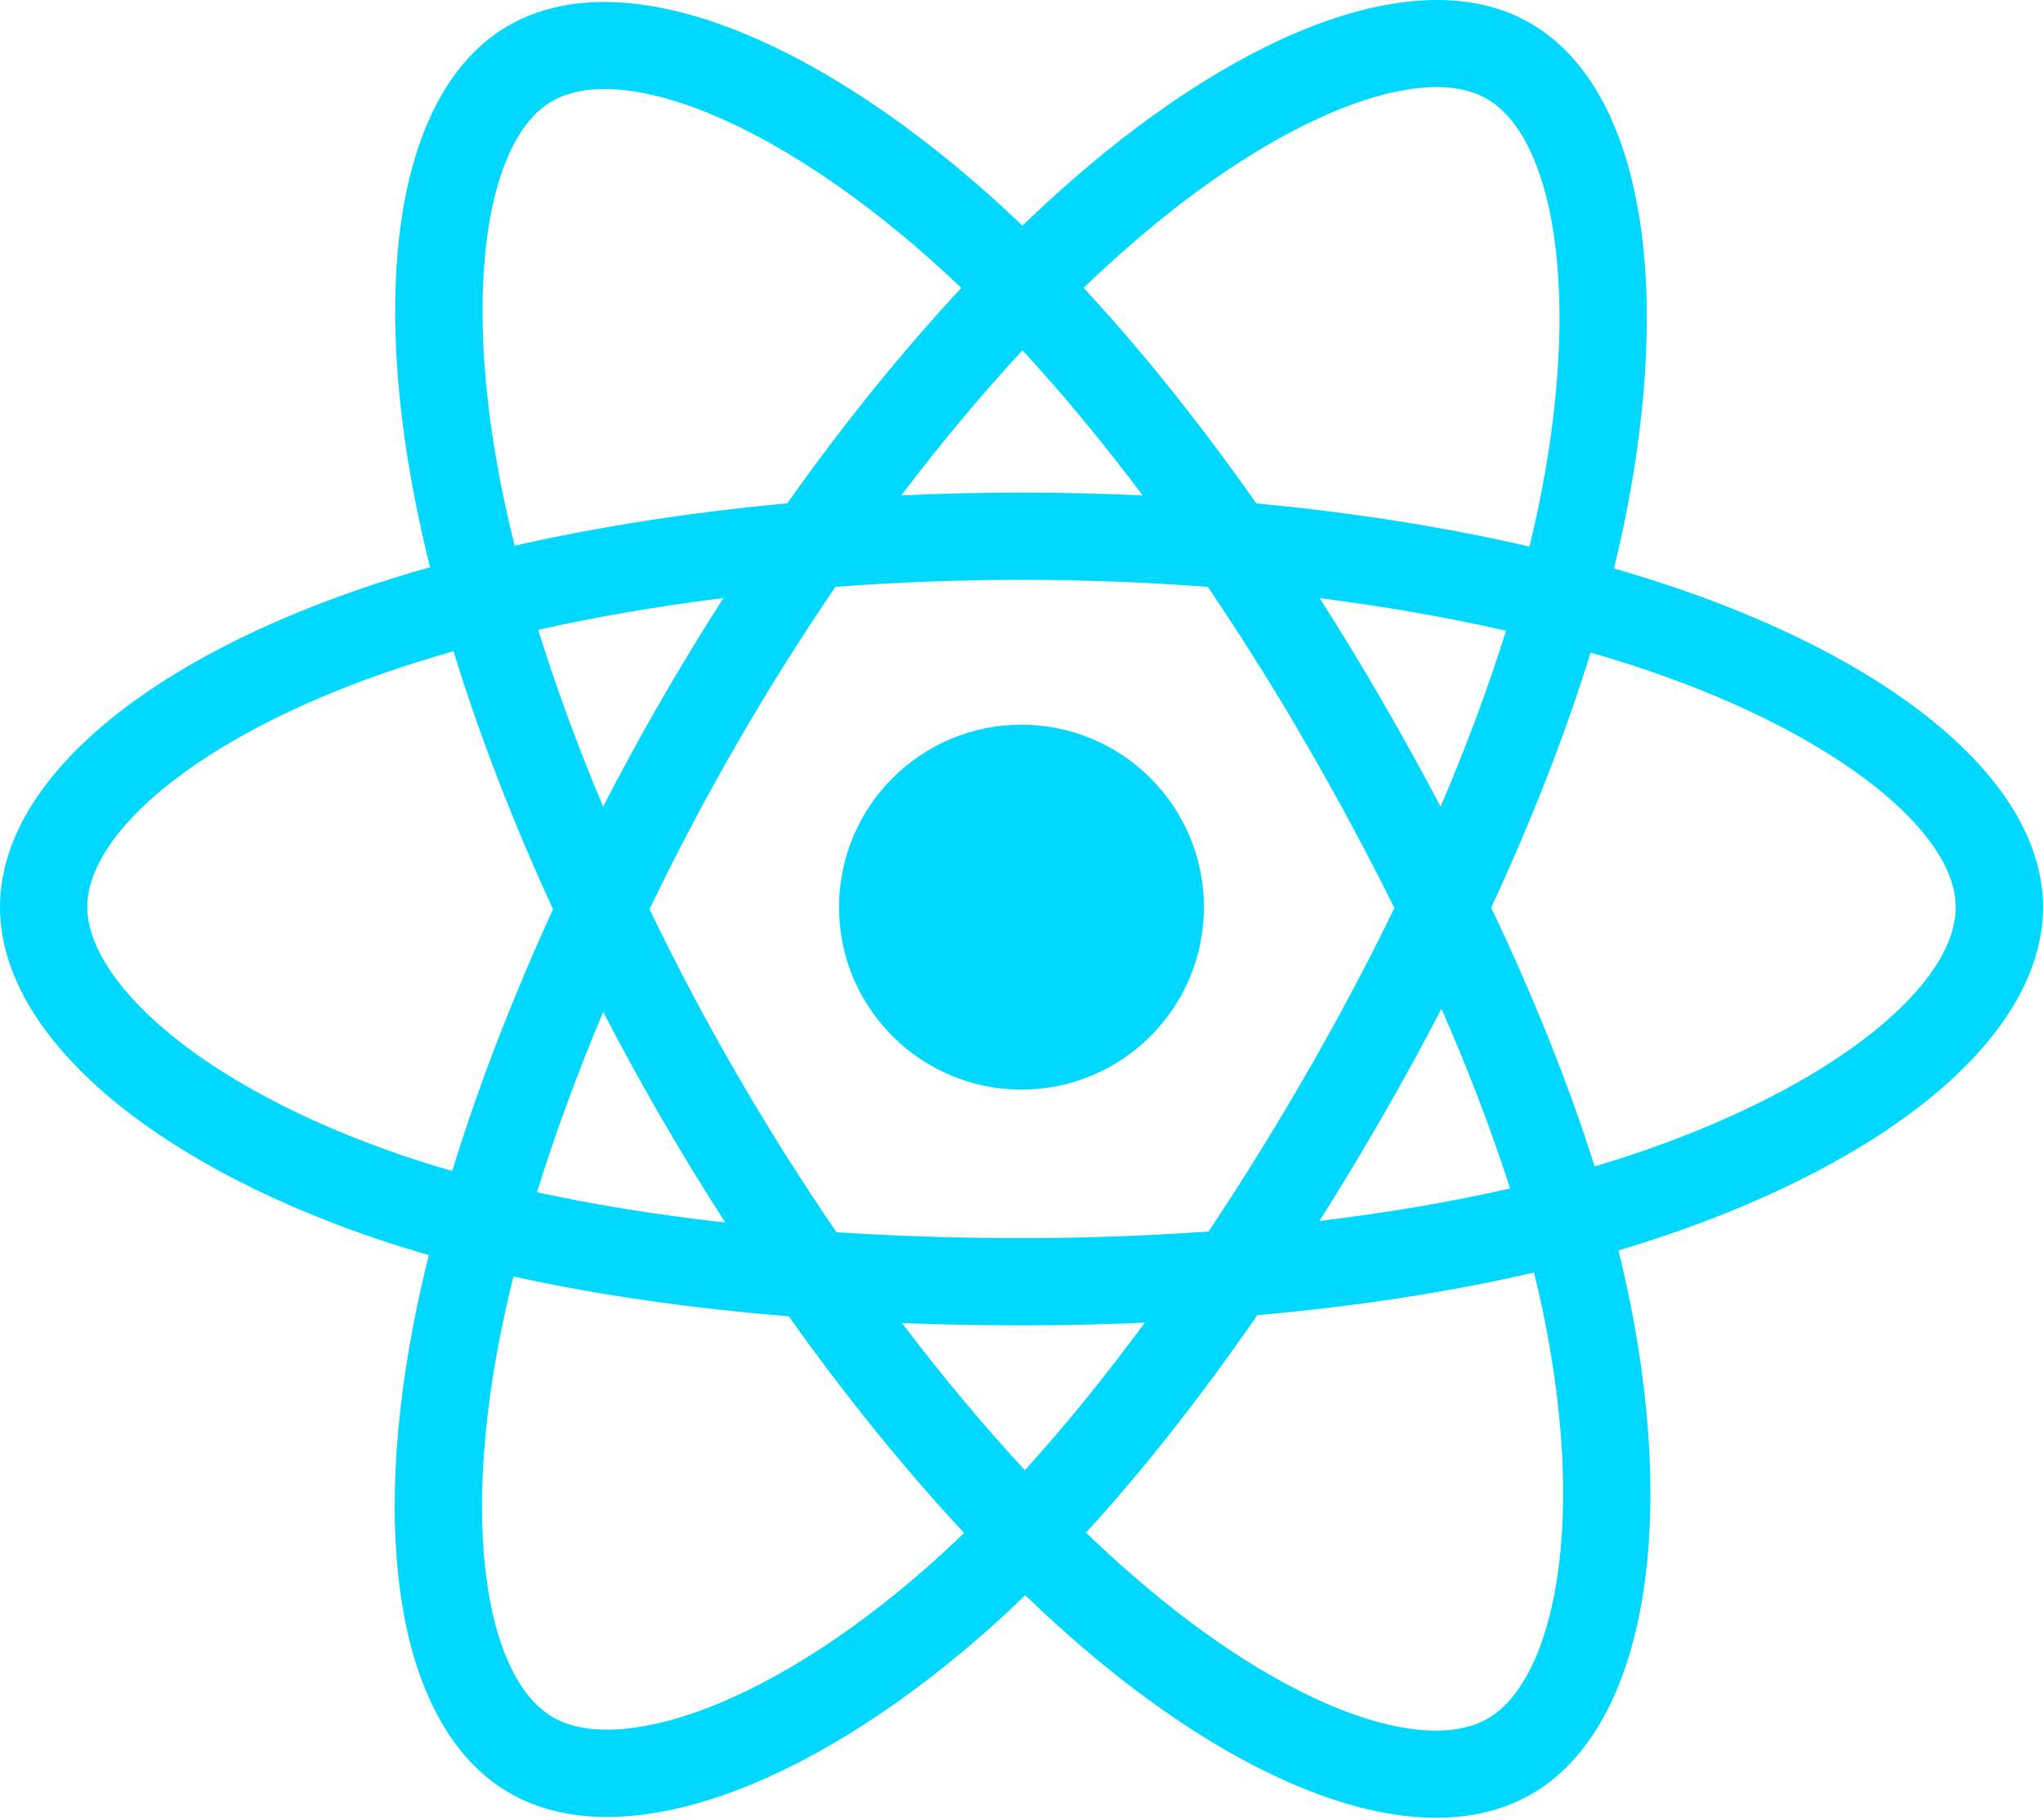
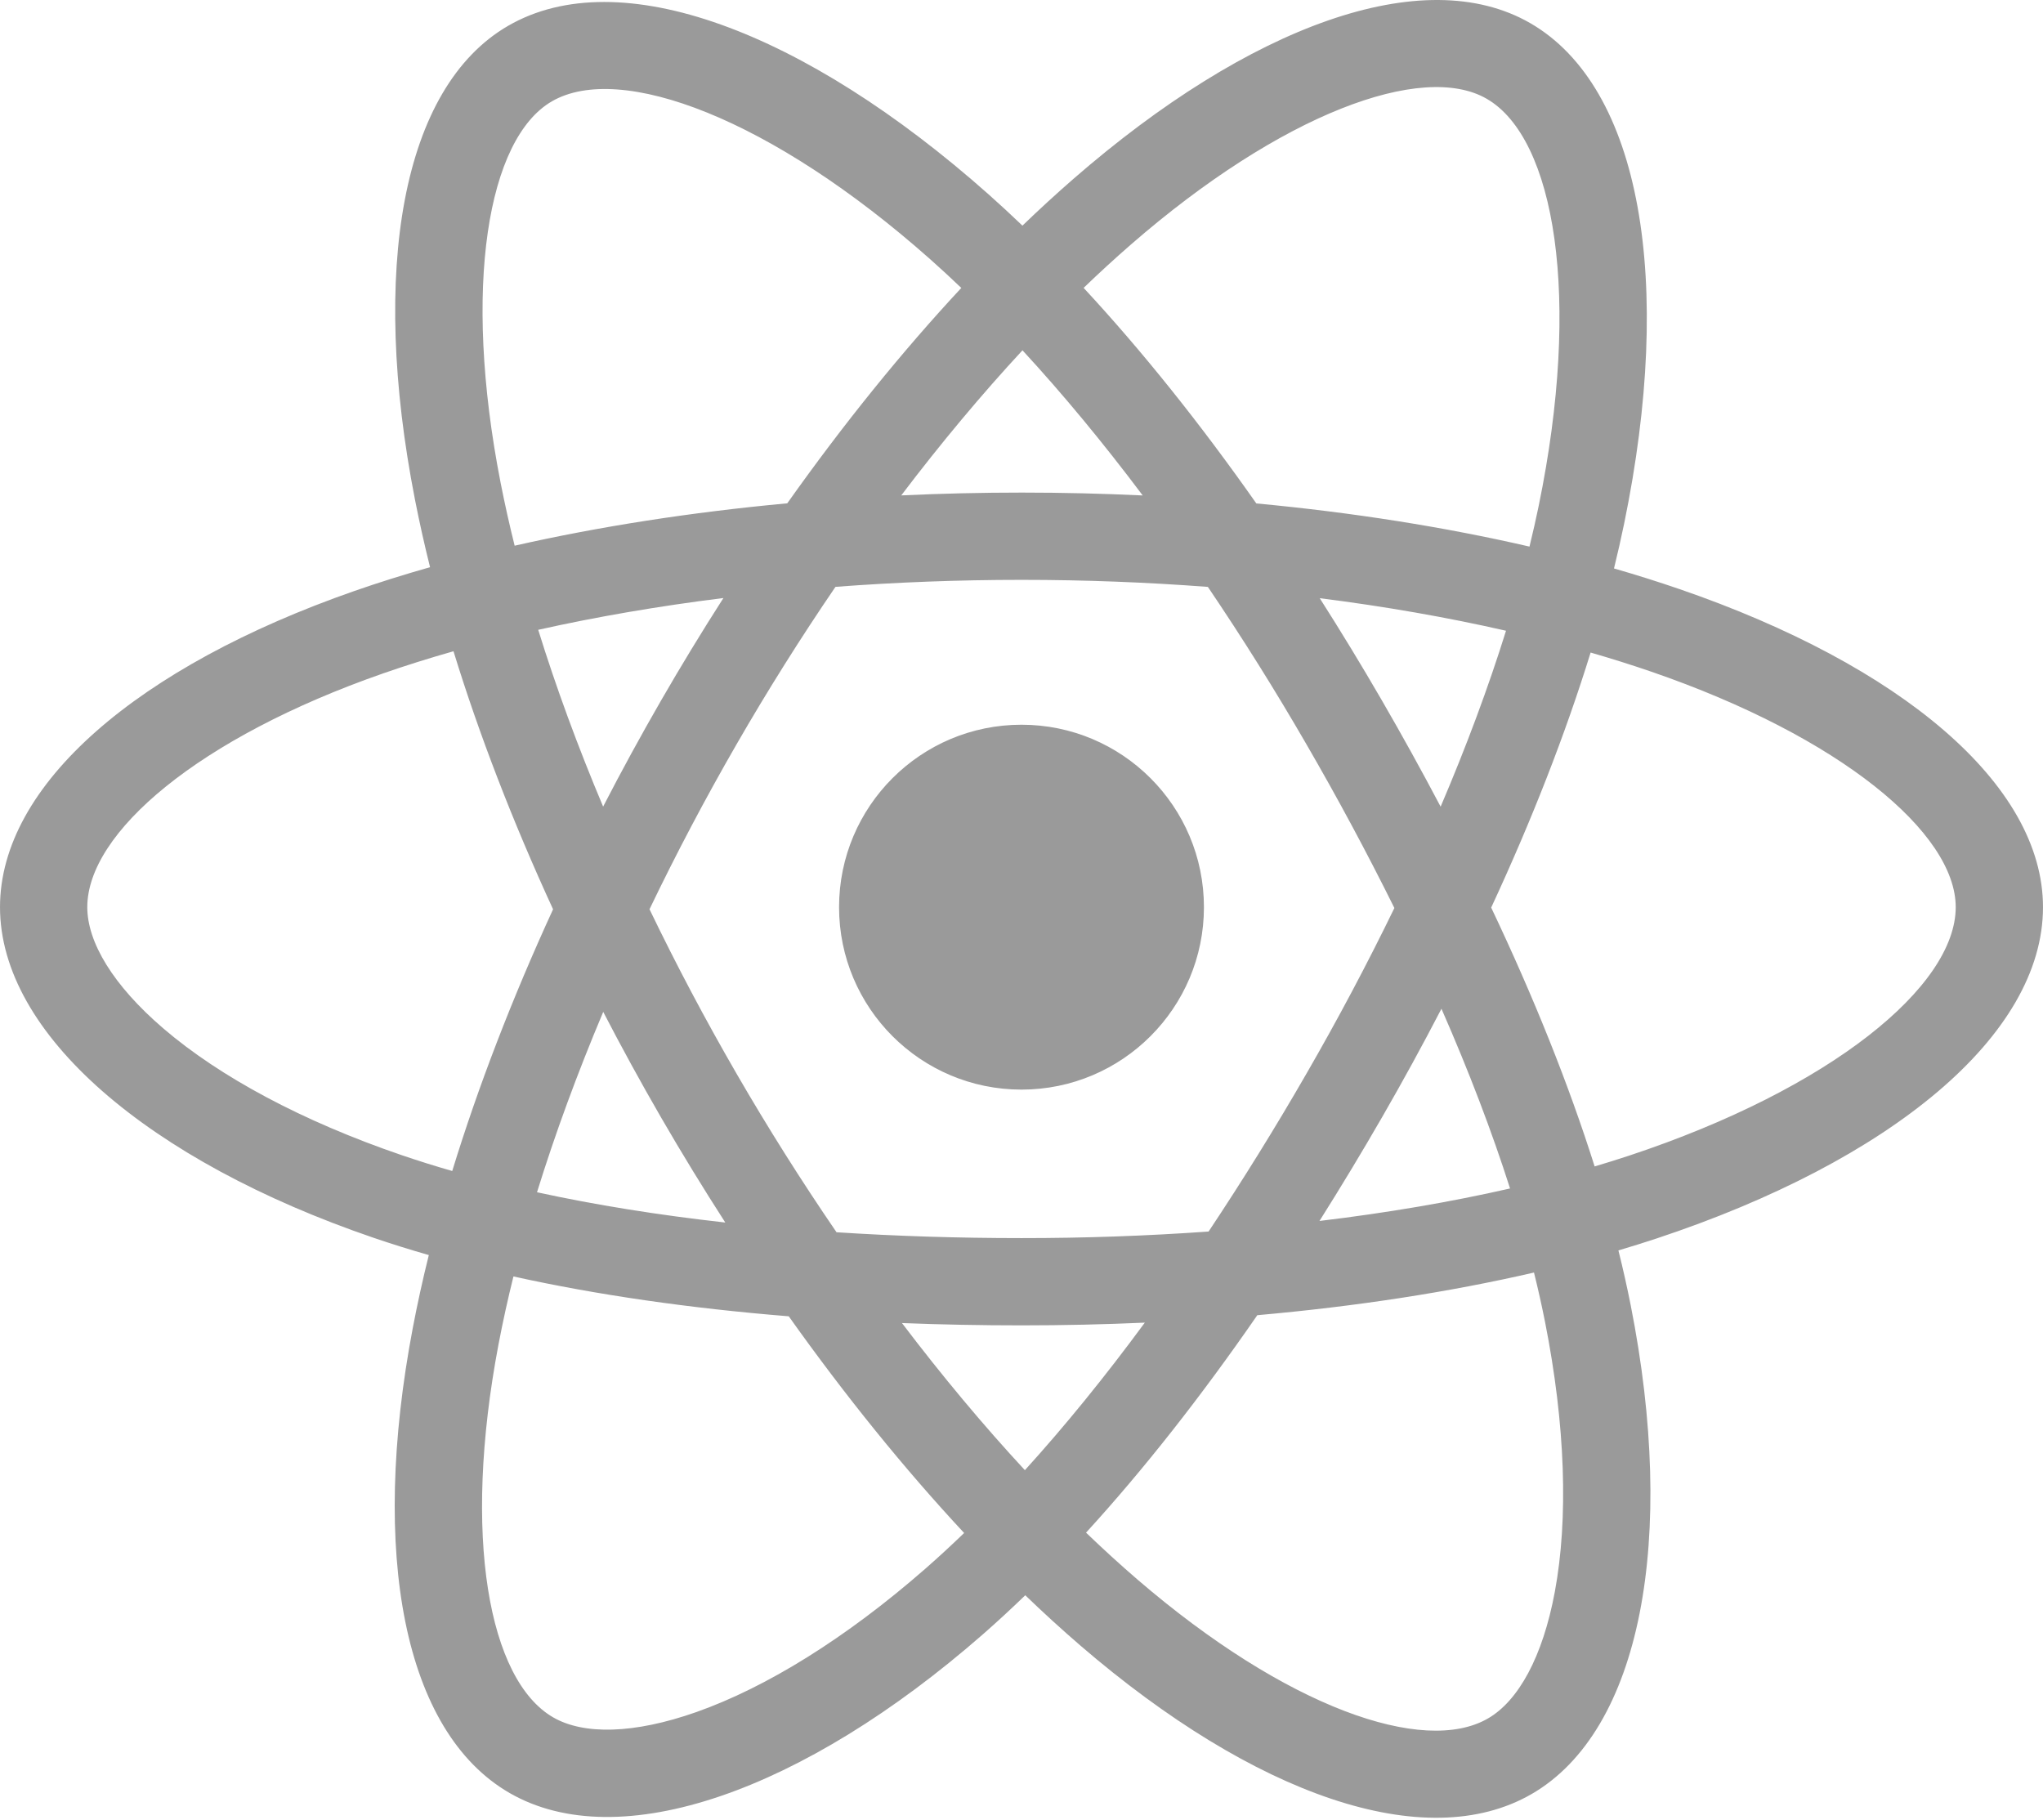
<svg xmlns="http://www.w3.org/2000/svg" aria-hidden="true" role="img" class="iconify iconify--logos" width="35.93" height="32" preserveAspectRatio="xMidYMid meet" viewBox="0 0 256 228">
-   <path fill="#00D8FF" d="M210.483 73.824a171.49 171.49 0 0 0-8.24-2.597c.465-1.9.893-3.777 1.273-5.621c6.238-30.281 2.16-54.676-11.769-62.708c-13.355-7.7-35.196.329-57.254 19.526a171.23 171.23 0 0 0-6.375 5.848a155.866 155.866 0 0 0-4.241-3.917C100.759 3.829 77.587-4.822 63.673 3.233C50.33 10.957 46.379 33.89 51.995 62.588a170.974 170.974 0 0 0 1.892 8.48c-3.28.932-6.445 1.924-9.474 2.98C17.309 83.498 0 98.307 0 113.668c0 15.865 18.582 31.778 46.812 41.427a145.52 145.52 0 0 0 6.921 2.165a167.467 167.467 0 0 0-2.01 9.138c-5.354 28.2-1.173 50.591 12.134 58.266c13.744 7.926 36.812-.22 59.273-19.855a145.567 145.567 0 0 0 5.342-4.923a168.064 168.064 0 0 0 6.92 6.314c21.758 18.722 43.246 26.282 56.54 18.586c13.731-7.949 18.194-32.003 12.4-61.268a145.016 145.016 0 0 0-1.535-6.842c1.62-.48 3.21-.974 4.76-1.488c29.348-9.723 48.443-25.443 48.443-41.52c0-15.417-17.868-30.326-45.517-39.844Zm-6.365 70.984c-1.4.463-2.836.91-4.3 1.345c-3.24-10.257-7.612-21.163-12.963-32.432c5.106-11 9.31-21.767 12.459-31.957c2.619.758 5.16 1.557 7.61 2.4c23.69 8.156 38.14 20.213 38.14 29.504c0 9.896-15.606 22.743-40.946 31.14Zm-10.514 20.834c2.562 12.94 2.927 24.64 1.23 33.787c-1.524 8.219-4.59 13.698-8.382 15.893c-8.067 4.67-25.32-1.4-43.927-17.412a156.726 156.726 0 0 1-6.437-5.87c7.214-7.889 14.423-17.06 21.459-27.246c12.376-1.098 24.068-2.894 34.671-5.345a134.17 134.17 0 0 1 1.386 6.193ZM87.276 214.515c-7.882 2.783-14.16 2.863-17.955.675c-8.075-4.657-11.432-22.636-6.853-46.752a156.923 156.923 0 0 1 1.869-8.499c10.486 2.32 22.093 3.988 34.498 4.994c7.084 9.967 14.501 19.128 21.976 27.15a134.668 134.668 0 0 1-4.877 4.492c-9.933 8.682-19.886 14.842-28.658 17.94ZM50.35 144.747c-12.483-4.267-22.792-9.812-29.858-15.863c-6.35-5.437-9.555-10.836-9.555-15.216c0-9.322 13.897-21.212 37.076-29.293c2.813-.98 5.757-1.905 8.812-2.773c3.204 10.42 7.406 21.315 12.477 32.332c-5.137 11.18-9.399 22.249-12.634 32.792a134.718 134.718 0 0 1-6.318-1.979Zm12.378-84.26c-4.811-24.587-1.616-43.134 6.425-47.789c8.564-4.958 27.502 2.111 47.463 19.835a144.318 144.318 0 0 1 3.841 3.545c-7.438 7.987-14.787 17.08-21.808 26.988c-12.04 1.116-23.565 2.908-34.161 5.309a160.342 160.342 0 0 1-1.76-7.887Zm110.427 27.268a347.8 347.8 0 0 0-7.785-12.803c8.168 1.033 15.994 2.404 23.343 4.08c-2.206 7.072-4.956 14.465-8.193 22.045a381.151 381.151 0 0 0-7.365-13.322Zm-45.032-43.861c5.044 5.465 10.096 11.566 15.065 18.186a322.04 322.04 0 0 0-30.257-.006c4.974-6.559 10.069-12.652 15.192-18.18ZM82.802 87.83a323.167 323.167 0 0 0-7.227 13.238c-3.184-7.553-5.909-14.98-8.134-22.152c7.304-1.634 15.093-2.97 23.209-3.984a321.524 321.524 0 0 0-7.848 12.897Zm8.081 65.352c-8.385-.936-16.291-2.203-23.593-3.793c2.26-7.3 5.045-14.885 8.298-22.6a321.187 321.187 0 0 0 7.257 13.246c2.594 4.48 5.28 8.868 8.038 13.147Zm37.542 31.03c-5.184-5.592-10.354-11.779-15.403-18.433c4.902.192 9.899.29 14.978.29c5.218 0 10.376-.117 15.453-.343c-4.985 6.774-10.018 12.97-15.028 18.486Zm52.198-57.817c3.422 7.8 6.306 15.345 8.596 22.52c-7.422 1.694-15.436 3.058-23.88 4.071a382.417 382.417 0 0 0 7.859-13.026a347.403 347.403 0 0 0 7.425-13.565Zm-16.898 8.101a358.557 358.557 0 0 1-12.281 19.815a329.4 329.4 0 0 1-23.444.823c-7.967 0-15.716-.248-23.178-.732a310.202 310.202 0 0 1-12.513-19.846h.001a307.41 307.41 0 0 1-10.923-20.627a310.278 310.278 0 0 1 10.89-20.637l-.001.001a307.318 307.318 0 0 1 12.413-19.761c7.613-.576 15.42-.876 23.31-.876H128c7.926 0 15.743.303 23.354.883a329.357 329.357 0 0 1 12.335 19.695a358.489 358.489 0 0 1 11.036 20.54a329.472 329.472 0 0 1-11 20.722Zm22.56-122.124c8.572 4.944 11.906 24.881 6.52 51.026c-.344 1.668-.73 3.367-1.15 5.09c-10.622-2.452-22.155-4.275-34.23-5.408c-7.034-10.017-14.323-19.124-21.64-27.008a160.789 160.789 0 0 1 5.888-5.4c18.9-16.447 36.564-22.941 44.612-18.3ZM128 90.808c12.625 0 22.86 10.235 22.86 22.86s-10.235 22.86-22.86 22.86s-22.86-10.235-22.86-22.86s10.235-22.86 22.86-22.86Z" />
+   <path fill="#9A9A9A" d="M210.483 73.824a171.49 171.49 0 0 0-8.24-2.597c.465-1.9.893-3.777 1.273-5.621c6.238-30.281 2.16-54.676-11.769-62.708c-13.355-7.7-35.196.329-57.254 19.526a171.23 171.23 0 0 0-6.375 5.848a155.866 155.866 0 0 0-4.241-3.917C100.759 3.829 77.587-4.822 63.673 3.233C50.33 10.957 46.379 33.89 51.995 62.588a170.974 170.974 0 0 0 1.892 8.48c-3.28.932-6.445 1.924-9.474 2.98C17.309 83.498 0 98.307 0 113.668c0 15.865 18.582 31.778 46.812 41.427a145.52 145.52 0 0 0 6.921 2.165a167.467 167.467 0 0 0-2.01 9.138c-5.354 28.2-1.173 50.591 12.134 58.266c13.744 7.926 36.812-.22 59.273-19.855a145.567 145.567 0 0 0 5.342-4.923a168.064 168.064 0 0 0 6.92 6.314c21.758 18.722 43.246 26.282 56.54 18.586c13.731-7.949 18.194-32.003 12.4-61.268a145.016 145.016 0 0 0-1.535-6.842c1.62-.48 3.21-.974 4.76-1.488c29.348-9.723 48.443-25.443 48.443-41.52c0-15.417-17.868-30.326-45.517-39.844Zm-6.365 70.984c-1.4.463-2.836.91-4.3 1.345c-3.24-10.257-7.612-21.163-12.963-32.432c5.106-11 9.31-21.767 12.459-31.957c2.619.758 5.16 1.557 7.61 2.4c23.69 8.156 38.14 20.213 38.14 29.504c0 9.896-15.606 22.743-40.946 31.14Zm-10.514 20.834c2.562 12.94 2.927 24.64 1.23 33.787c-1.524 8.219-4.59 13.698-8.382 15.893c-8.067 4.67-25.32-1.4-43.927-17.412a156.726 156.726 0 0 1-6.437-5.87c7.214-7.889 14.423-17.06 21.459-27.246c12.376-1.098 24.068-2.894 34.671-5.345a134.17 134.17 0 0 1 1.386 6.193ZM87.276 214.515c-7.882 2.783-14.16 2.863-17.955.675c-8.075-4.657-11.432-22.636-6.853-46.752a156.923 156.923 0 0 1 1.869-8.499c10.486 2.32 22.093 3.988 34.498 4.994c7.084 9.967 14.501 19.128 21.976 27.15a134.668 134.668 0 0 1-4.877 4.492c-9.933 8.682-19.886 14.842-28.658 17.94ZM50.35 144.747c-12.483-4.267-22.792-9.812-29.858-15.863c-6.35-5.437-9.555-10.836-9.555-15.216c0-9.322 13.897-21.212 37.076-29.293c2.813-.98 5.757-1.905 8.812-2.773c3.204 10.42 7.406 21.315 12.477 32.332c-5.137 11.18-9.399 22.249-12.634 32.792a134.718 134.718 0 0 1-6.318-1.979Zm12.378-84.26c-4.811-24.587-1.616-43.134 6.425-47.789c8.564-4.958 27.502 2.111 47.463 19.835a144.318 144.318 0 0 1 3.841 3.545c-7.438 7.987-14.787 17.08-21.808 26.988c-12.04 1.116-23.565 2.908-34.161 5.309a160.342 160.342 0 0 1-1.76-7.887Zm110.427 27.268a347.8 347.8 0 0 0-7.785-12.803c8.168 1.033 15.994 2.404 23.343 4.08c-2.206 7.072-4.956 14.465-8.193 22.045a381.151 381.151 0 0 0-7.365-13.322Zm-45.032-43.861c5.044 5.465 10.096 11.566 15.065 18.186a322.04 322.04 0 0 0-30.257-.006c4.974-6.559 10.069-12.652 15.192-18.18ZM82.802 87.83a323.167 323.167 0 0 0-7.227 13.238c-3.184-7.553-5.909-14.98-8.134-22.152c7.304-1.634 15.093-2.97 23.209-3.984a321.524 321.524 0 0 0-7.848 12.897Zm8.081 65.352c-8.385-.936-16.291-2.203-23.593-3.793c2.26-7.3 5.045-14.885 8.298-22.6a321.187 321.187 0 0 0 7.257 13.246c2.594 4.48 5.28 8.868 8.038 13.147Zm37.542 31.03c-5.184-5.592-10.354-11.779-15.403-18.433c4.902.192 9.899.29 14.978.29c5.218 0 10.376-.117 15.453-.343c-4.985 6.774-10.018 12.97-15.028 18.486Zm52.198-57.817c3.422 7.8 6.306 15.345 8.596 22.52c-7.422 1.694-15.436 3.058-23.88 4.071a382.417 382.417 0 0 0 7.859-13.026a347.403 347.403 0 0 0 7.425-13.565Zm-16.898 8.101a358.557 358.557 0 0 1-12.281 19.815a329.4 329.4 0 0 1-23.444.823c-7.967 0-15.716-.248-23.178-.732a310.202 310.202 0 0 1-12.513-19.846h.001a307.41 307.41 0 0 1-10.923-20.627a310.278 310.278 0 0 1 10.89-20.637l-.001.001a307.318 307.318 0 0 1 12.413-19.761c7.613-.576 15.42-.876 23.31-.876H128c7.926 0 15.743.303 23.354.883a329.357 329.357 0 0 1 12.335 19.695a358.489 358.489 0 0 1 11.036 20.54a329.472 329.472 0 0 1-11 20.722Zm22.56-122.124c8.572 4.944 11.906 24.881 6.52 51.026c-.344 1.668-.73 3.367-1.15 5.09c-10.622-2.452-22.155-4.275-34.23-5.408c-7.034-10.017-14.323-19.124-21.64-27.008a160.789 160.789 0 0 1 5.888-5.4c18.9-16.447 36.564-22.941 44.612-18.3ZM128 90.808c12.625 0 22.86 10.235 22.86 22.86s-10.235 22.86-22.86 22.86s-22.86-10.235-22.86-22.86s10.235-22.86 22.86-22.86Z" />
</svg>
